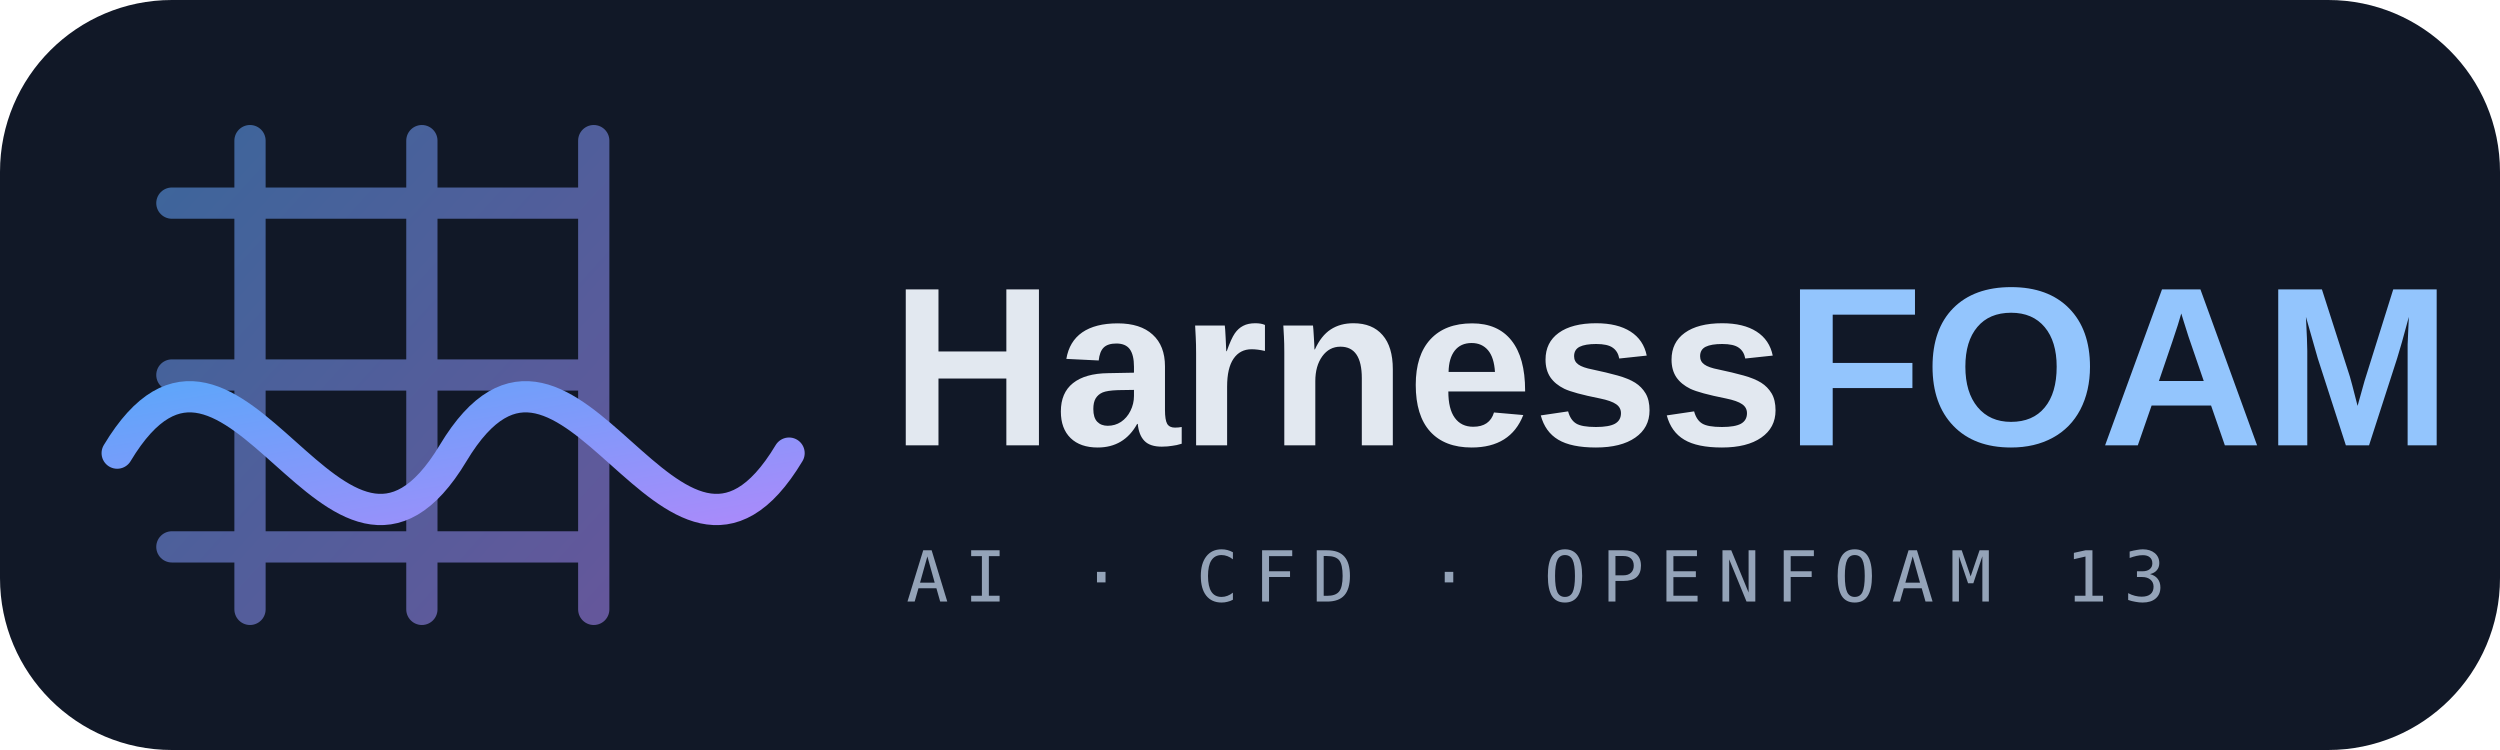
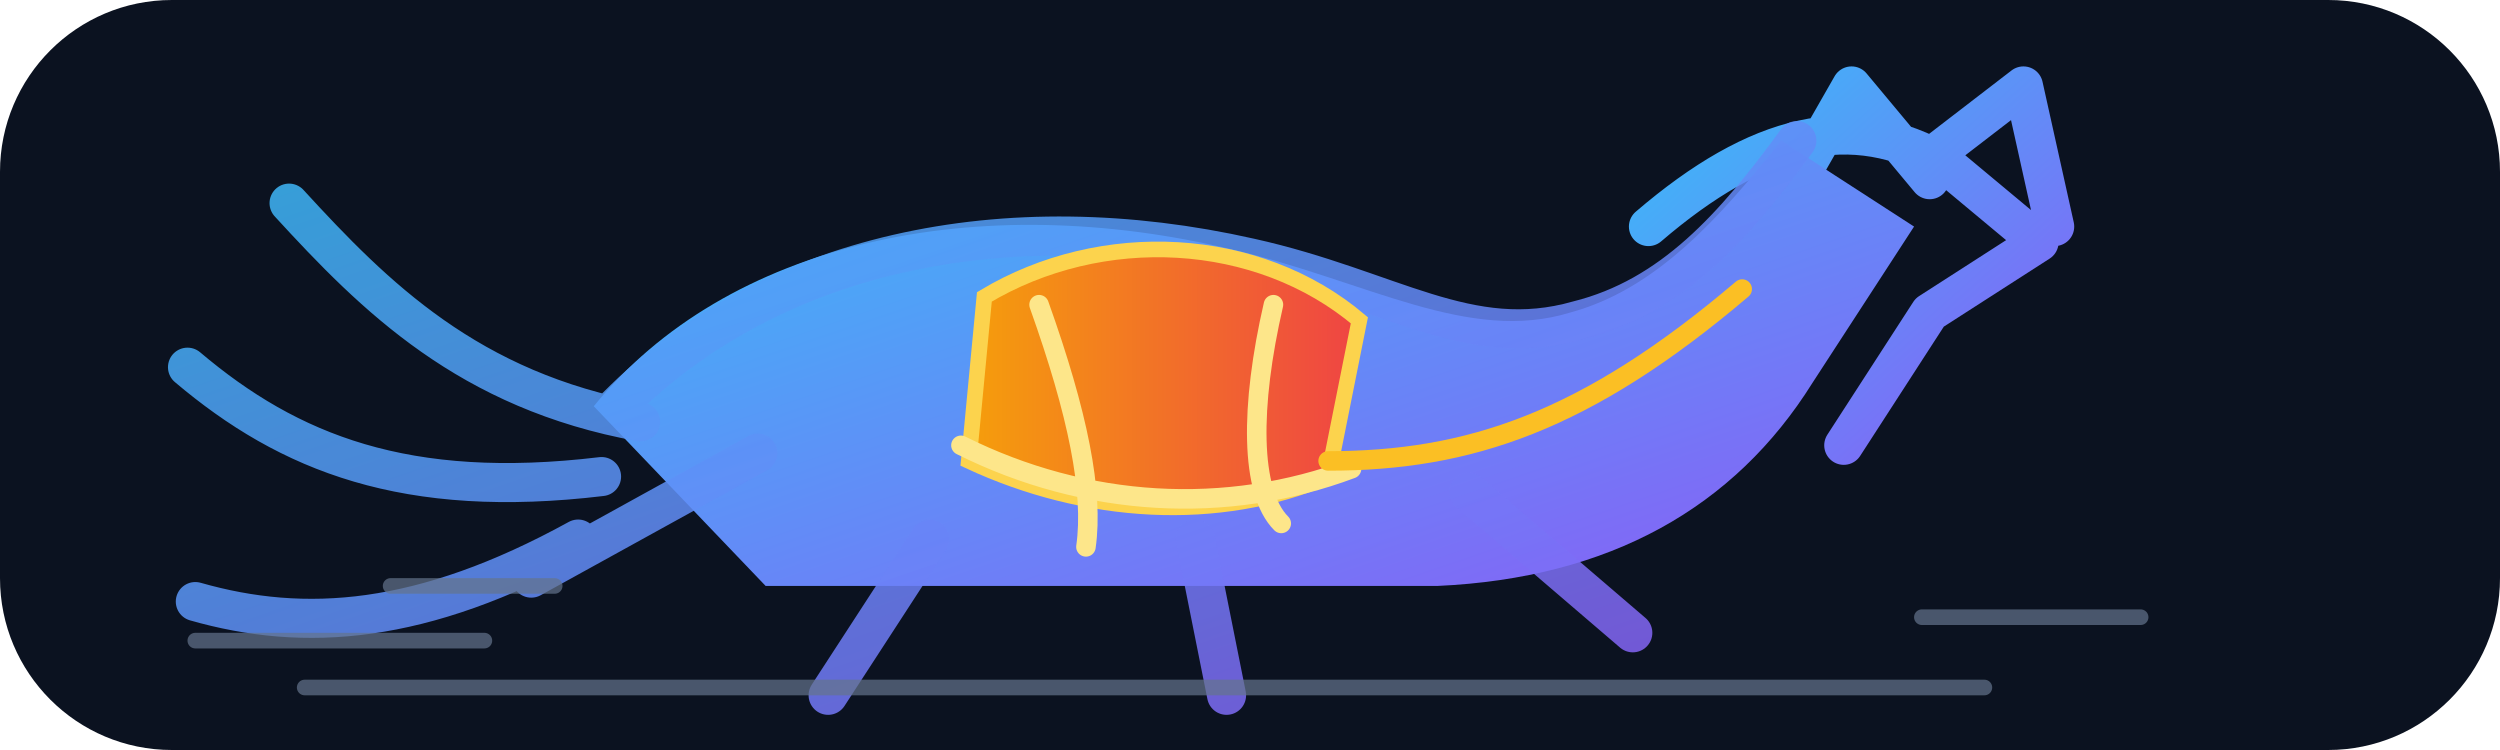
<svg xmlns="http://www.w3.org/2000/svg" viewBox="0 0 320 96">
  <defs>
-     <linearGradient id="g" x1="0" x2="1" y1="0" y2="1">
-       <stop stop-color="#60a5fa" />
-       <stop offset="1" stop-color="#a78bfa" />
+     <linearGradient id="horse" x1="0" x2="1" y1="0" y2="1">
+       <stop stop-color="#38bdf8" />
+       <stop offset="1" stop-color="#8b5cf6" />
+     </linearGradient>
+     <linearGradient id="saddle" x1="0" x2="1">
+       <stop stop-color="#f59e0b" />
+       <stop offset="1" stop-color="#ef4444" />
    </linearGradient>
  </defs>
-   <rect width="320" height="96" rx="22" fill="#111827" />
-   <g fill="none" stroke="url(#g)" stroke-width="4" stroke-linecap="round">
-     <path d="M22 26h54M22 48h54M22 70h54M32 18v60M54 18v60M76 18v60" opacity=".55" />
-     <path d="M15 58c15-25 28 25 43 0s28 25 43 0" />
+   <rect width="320" height="96" rx="22" fill="#0b1220" />
+   <g fill="none" stroke="url(#horse)" stroke-width="5" stroke-linecap="round" stroke-linejoin="round">
+     <path d="M211 29c14-12 26-15 38-8l12 10-14 9-11 17M229 25l8-14 10 12M246 21l13-10 4 18" />
+     <path fill="url(#horse)" stroke="none" d="M76 52c17-21 49-28 82-20 17 4 30 12 43 8 11-3 19-12 27-22l17 11-13 20c-10 16-26 25-48 26H98z" />
+     <path d="M78 53c20-21 51-27 82-20 18 4 28 12 42 8 12-3 20-12 28-23M119 69l-13 20M153 69l4 20M188 63l21 18M97 58l-29 16M82 54c-22-4-34-16-45-28M77 61c-25 3-40-3-53-14M74 69c-20 11-35 12-49 8" opacity=".85" />
  </g>
-   <text x="114" y="57" fill="#e2e8f0" font-family="Arial,sans-serif" font-size="29" font-weight="700">Harness<tspan fill="#93c5fd">FOAM</tspan>
-   </text>
-   <text x="116" y="77" fill="#94a3b8" font-family="monospace" font-size="9" letter-spacing="2">AI · CFD · OPENFOAM 13</text>
+   <path d="M126 38c15-9 35-8 48 3l-4 20c-14 6-31 5-46-2z" fill="url(#saddle)" stroke="#fcd34d" stroke-width="2" />
+   <path d="M123 57c16 8 34 9 50 3M133 39c5 14 7 24 6 31M163 39c-3 13-3 24 1 28" fill="none" stroke="#fde68a" stroke-width="2.5" stroke-linecap="round" />
+   <path d="M223 37c-20 17-35 22-53 22" fill="none" stroke="#fbbf24" stroke-width="2.5" stroke-linecap="round" />
+   <path d="M39 88h215M25 82h37M50 75h21M246 79h28" stroke="#64748b" stroke-width="2" stroke-linecap="round" opacity=".7" />
</svg>
